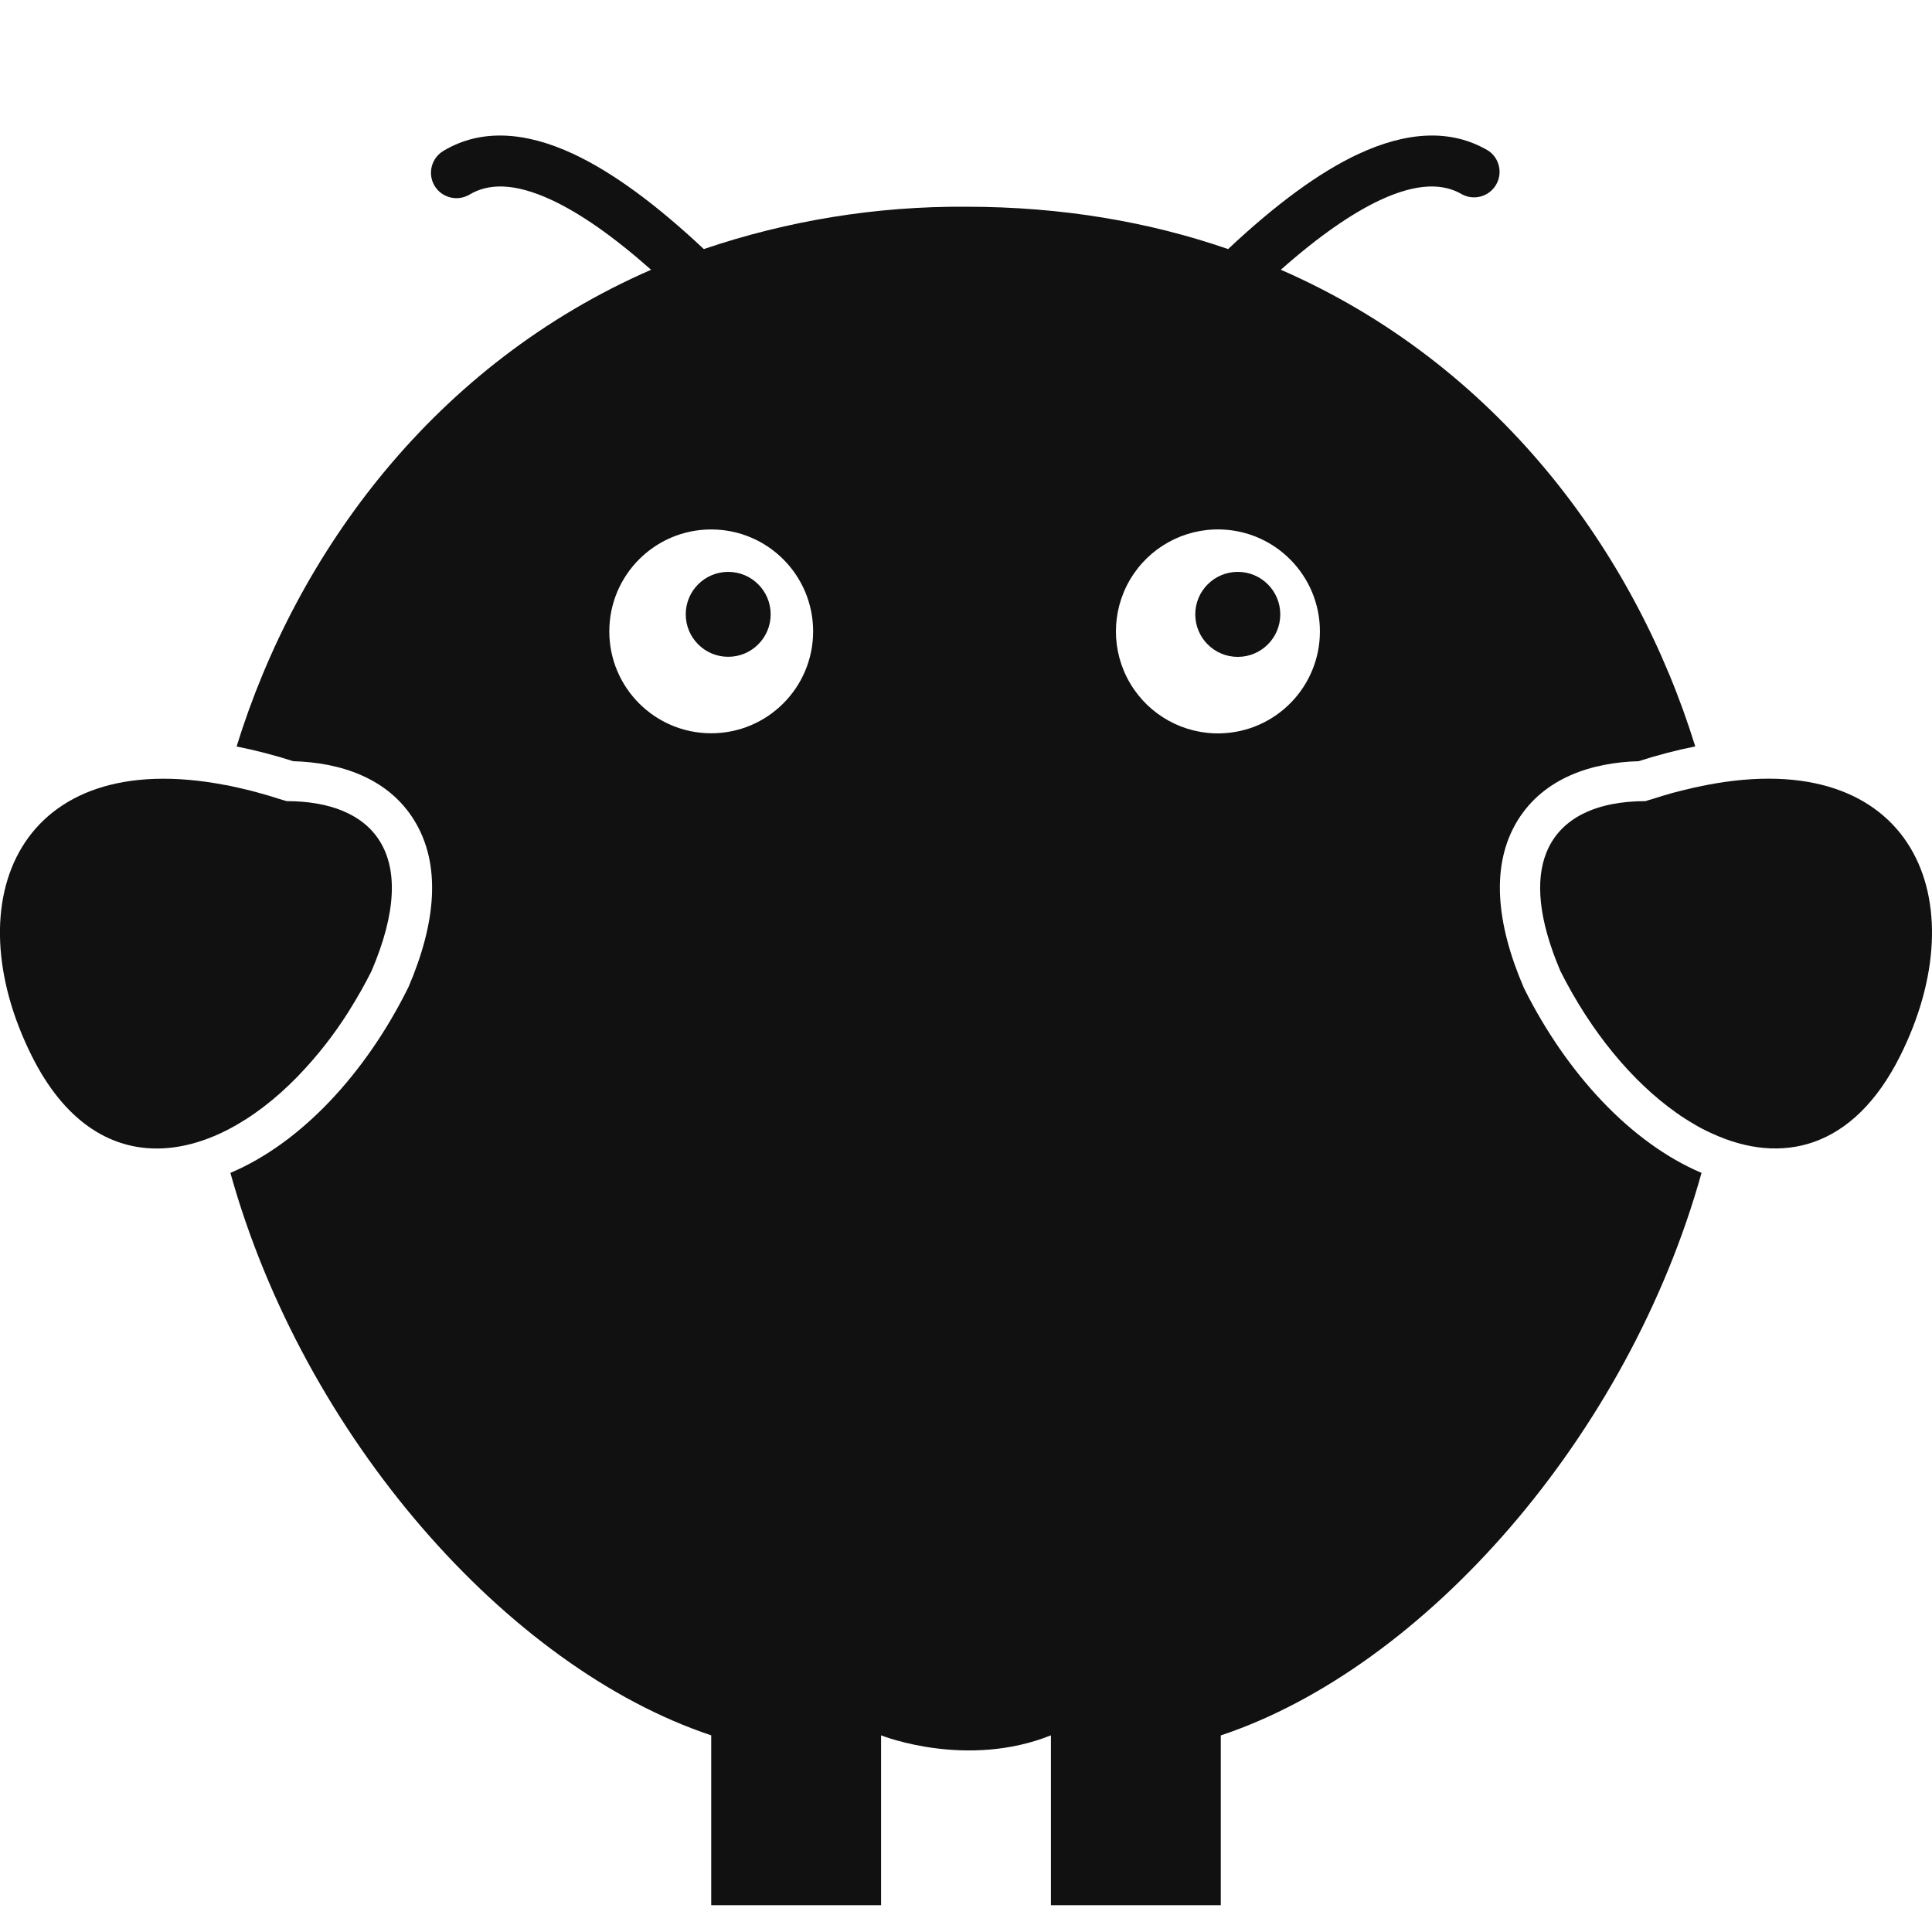
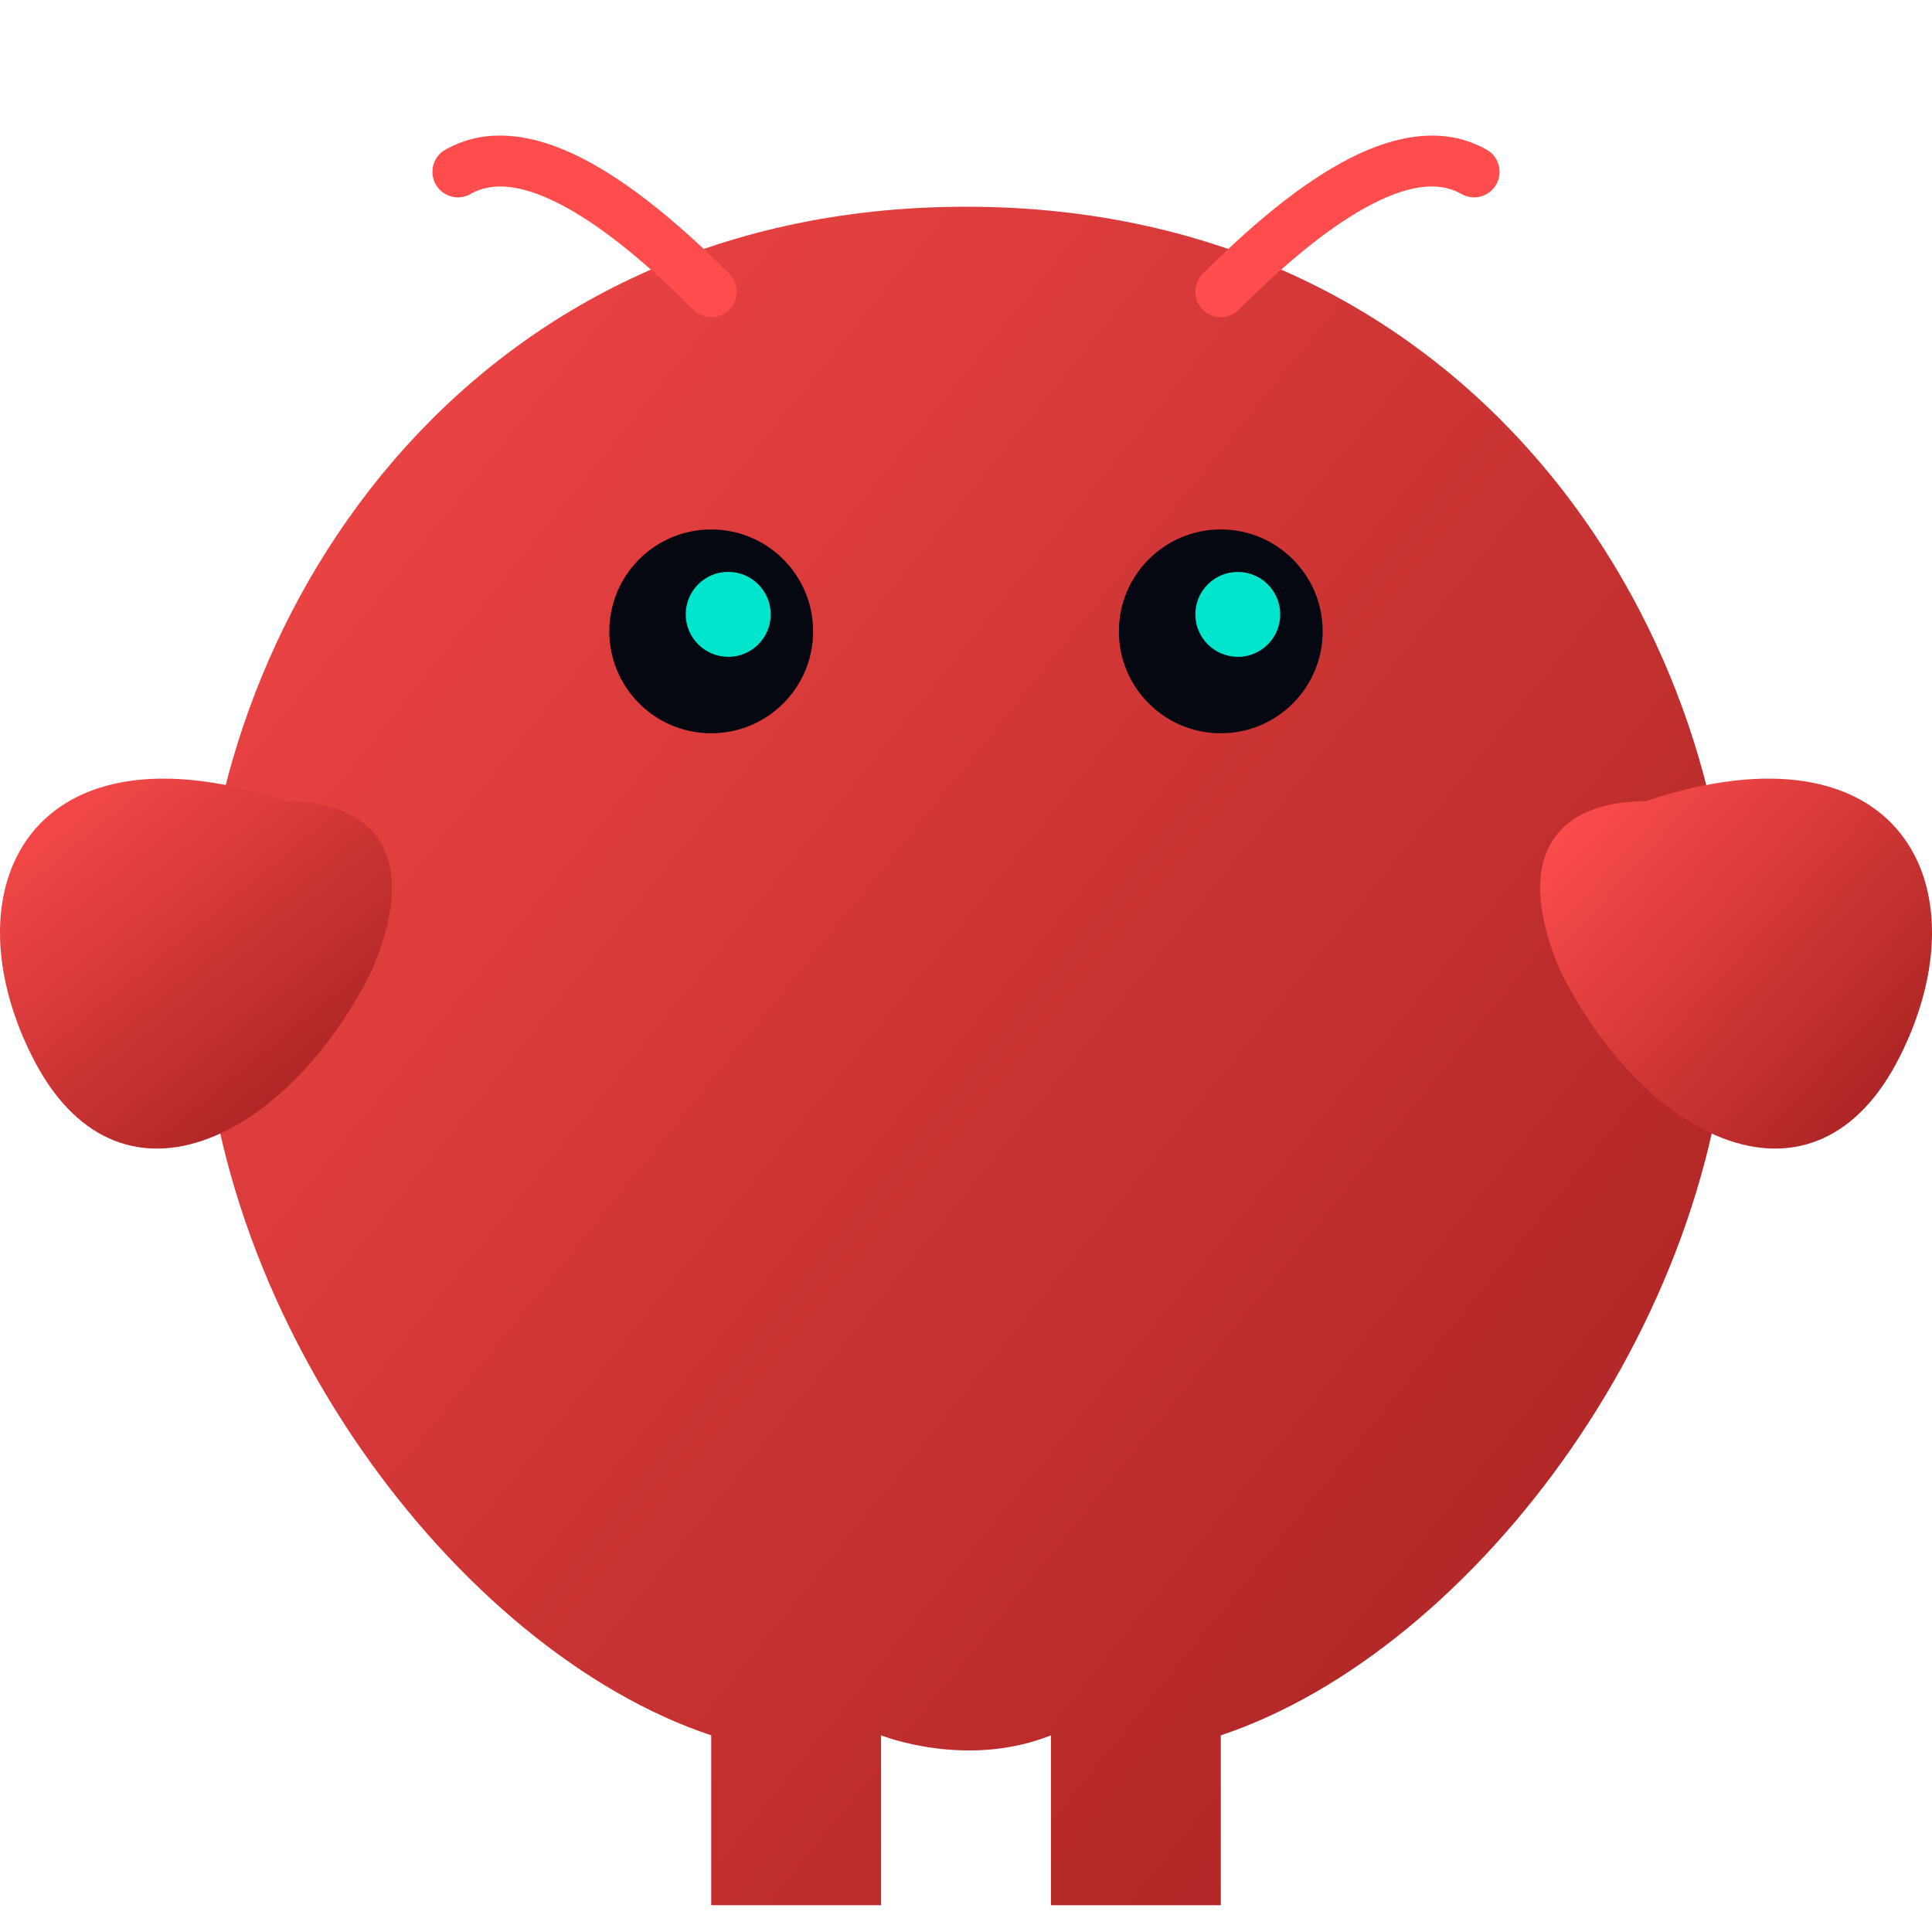
- <svg xmlns="http://www.w3.org/2000/svg" fill="currentColor" fill-rule="evenodd" height="96" style="color:#111111;display:block" viewBox="0 0 24 24" width="96" aria-label="OpenClaw">
-   <g clip-path="url(#a)">
-     <path d="M9.046 7.104a.527.527 0 110 1.055.527.527 0 010-1.055z" />
-     <path d="M15.376 7.104a.528.528 0 110 1.056.528.528 0 010-1.056z" />
-     <path clip-rule="evenodd" d="M16.877 1.912c.58-.27 1.14-.323 1.616-.037a.317.317 0 01-.326.542c-.227-.136-.547-.153-1.022.068-.352.165-.765.45-1.234.866 2.683 1.17 4.4 3.5 5.148 5.921a6.421 6.421 0 00-.704.184c-.578.016-1.174.204-1.502.735-.338.55-.268 1.276.072 2.069l.005.012.007.014c.523 1.045 1.318 1.91 2.2 2.284-.912 3.274-3.44 6.144-5.972 6.988v2.109h-2.11v-2.11c-1.043.417-2.086.01-2.11 0v2.11h-2.11v-2.11c-2.531-.843-5.061-3.713-5.973-6.987.882-.373 1.678-1.238 2.2-2.284l.007-.014.006-.012c.34-.793.41-1.518.071-2.069-.327-.531-.923-.719-1.503-.735a6.409 6.409 0 00-.704-.183c.749-2.421 2.466-4.751 5.149-5.922-.47-.416-.88-.701-1.234-.866-.474-.221-.794-.204-1.021-.068a.318.318 0 01-.435-.109.317.317 0 01.109-.433c.476-.286 1.036-.233 1.615.037.49.229 1.031.628 1.621 1.182A9.924 9.924 0 0112 2.568c1.199 0 2.284.19 3.256.526.59-.554 1.13-.953 1.62-1.182zM8.835 6.577a1.266 1.266 0 100 2.532 1.266 1.266 0 000-2.532zm6.33 0a1.267 1.267 0 100 2.533 1.267 1.267 0 000-2.533z" />
-     <path d="M.395 13.118c-.966-1.932-.163-3.863 2.41-3.365v-.001l.05.01c.084.018.17.038.26.06.033.009.067.017.1.027.084.022.168.048.255.076l.09.027c.528 0 .95.158 1.16.501.212.343.212.87-.105 1.61-.085.17-.178.333-.276.489l-.01.017a4.967 4.967 0 01-.62.791l-.019.02c-1.092 1.117-2.496 1.336-3.295-.262z" />
-     <path d="M21.193 9.753c2.574-.5 3.378 1.433 2.411 3.365-.58 1.159-1.476 1.361-2.342.96l-.011-.005a2.419 2.419 0 01-.114-.056l-.019-.01a2.751 2.751 0 01-.115-.067l-.023-.014c-.035-.022-.071-.044-.106-.068l-.05-.035c-.55-.388-1.062-1.007-1.44-1.76-.276-.647-.311-1.132-.174-1.472.176-.439.636-.639 1.23-.639.032-.011.066-.02.099-.03.08-.026.16-.05.238-.072l.117-.03a5.502 5.502 0 01.3-.067z" />
-   </g>
+ <svg xmlns="http://www.w3.org/2000/svg" height="1em" style="flex:none;line-height:1" viewBox="0 0 24 24" width="1em">
+   <path d="M12 2.568c-6.33 0-9.495 5.275-9.495 9.495 0 4.22 3.165 8.44 6.33 9.494v2.11h2.11v-2.11s1.055.422 2.11 0v2.11h2.11v-2.11c3.165-1.055 6.33-5.274 6.33-9.494S18.33 2.568 12 2.568z" fill="url(#lobe-icons-open-claw-0-_R_0_)" />
+   <path d="M3.56 9.953C.396 8.898-.66 11.008.396 13.118c1.055 2.11 3.164 1.055 4.22-1.055.632-1.477 0-2.11-1.056-2.11z" fill="url(#lobe-icons-open-claw-1-_R_0_)" />
+   <path d="M20.44 9.953c3.164-1.055 4.22 1.055 3.164 3.165-1.055 2.11-3.164 1.055-4.22-1.055-.632-1.477 0-2.11 1.056-2.11z" fill="url(#lobe-icons-open-claw-2-_R_0_)" />
+   <path d="M5.507 1.875c.476-.285 1.036-.233 1.615.037.577.27 1.223.774 1.937 1.488a.316.316 0 01-.447.447c-.693-.693-1.279-1.138-1.757-1.361-.475-.222-.795-.205-1.022-.069a.317.317 0 01-.326-.542zM16.877 1.913c.58-.27 1.14-.323 1.616-.038a.317.317 0 01-.326.542c-.227-.136-.547-.153-1.022.069-.478.223-1.064.668-1.756 1.361a.316.316 0 11-.448-.447c.714-.714 1.36-1.218 1.936-1.487z" fill="#FF4D4D" />
+   <path d="M8.835 9.109a1.266 1.266 0 100-2.532 1.266 1.266 0 000 2.532zM15.165 9.109a1.266 1.266 0 100-2.532 1.266 1.266 0 000 2.532z" fill="#050810" />
+   <path d="M9.046 8.16a.527.527 0 100-1.056.527.527 0 000 1.055zM15.376 8.16a.527.527 0 100-1.055.527.527 0 000 1.054z" fill="#00E5CC" />
  <defs>
-     <linearGradient gradientUnits="userSpaceOnUse" id="b" x1="-.659" x2="27.023" y1=".458" y2="22.855">
+     <linearGradient gradientUnits="userSpaceOnUse" id="lobe-icons-open-claw-0-_R_0_" x1="-.659" x2="27.023" y1=".458" y2="22.855">
      <stop stop-color="#FF4D4D" />
      <stop offset="1" stop-color="#991B1B" />
    </linearGradient>
-     <linearGradient gradientUnits="userSpaceOnUse" id="c" x1="-.659" x2="27.023" y1=".458" y2="22.855">
+     <linearGradient gradientUnits="userSpaceOnUse" id="lobe-icons-open-claw-1-_R_0_" x1="0" x2="4.311" y1="9.672" y2="14.949">
      <stop stop-color="#FF4D4D" />
      <stop offset="1" stop-color="#991B1B" />
    </linearGradient>
-     <linearGradient gradientUnits="userSpaceOnUse" id="d" x1="-.659" x2="27.023" y1=".458" y2="22.855">
+     <linearGradient gradientUnits="userSpaceOnUse" id="lobe-icons-open-claw-2-_R_0_" x1="19.385" x2="24.399" y1="9.953" y2="14.462">
      <stop stop-color="#FF4D4D" />
      <stop offset="1" stop-color="#991B1B" />
    </linearGradient>
-     <linearGradient gradientUnits="userSpaceOnUse" id="e" x1="-.659" x2="27.023" y1=".458" y2="22.855">
-       <stop stop-color="#FF4D4D" />
-       <stop offset="1" stop-color="#991B1B" />
-     </linearGradient>
-     <linearGradient gradientUnits="userSpaceOnUse" id="f" x1="-.659" x2="27.023" y1=".458" y2="22.855">
-       <stop stop-color="#FF4D4D" />
-       <stop offset="1" stop-color="#991B1B" />
-     </linearGradient>
-     <clipPath id="a">
-       <path d="M0 0h24v24H0z" />
-     </clipPath>
  </defs>
</svg>
